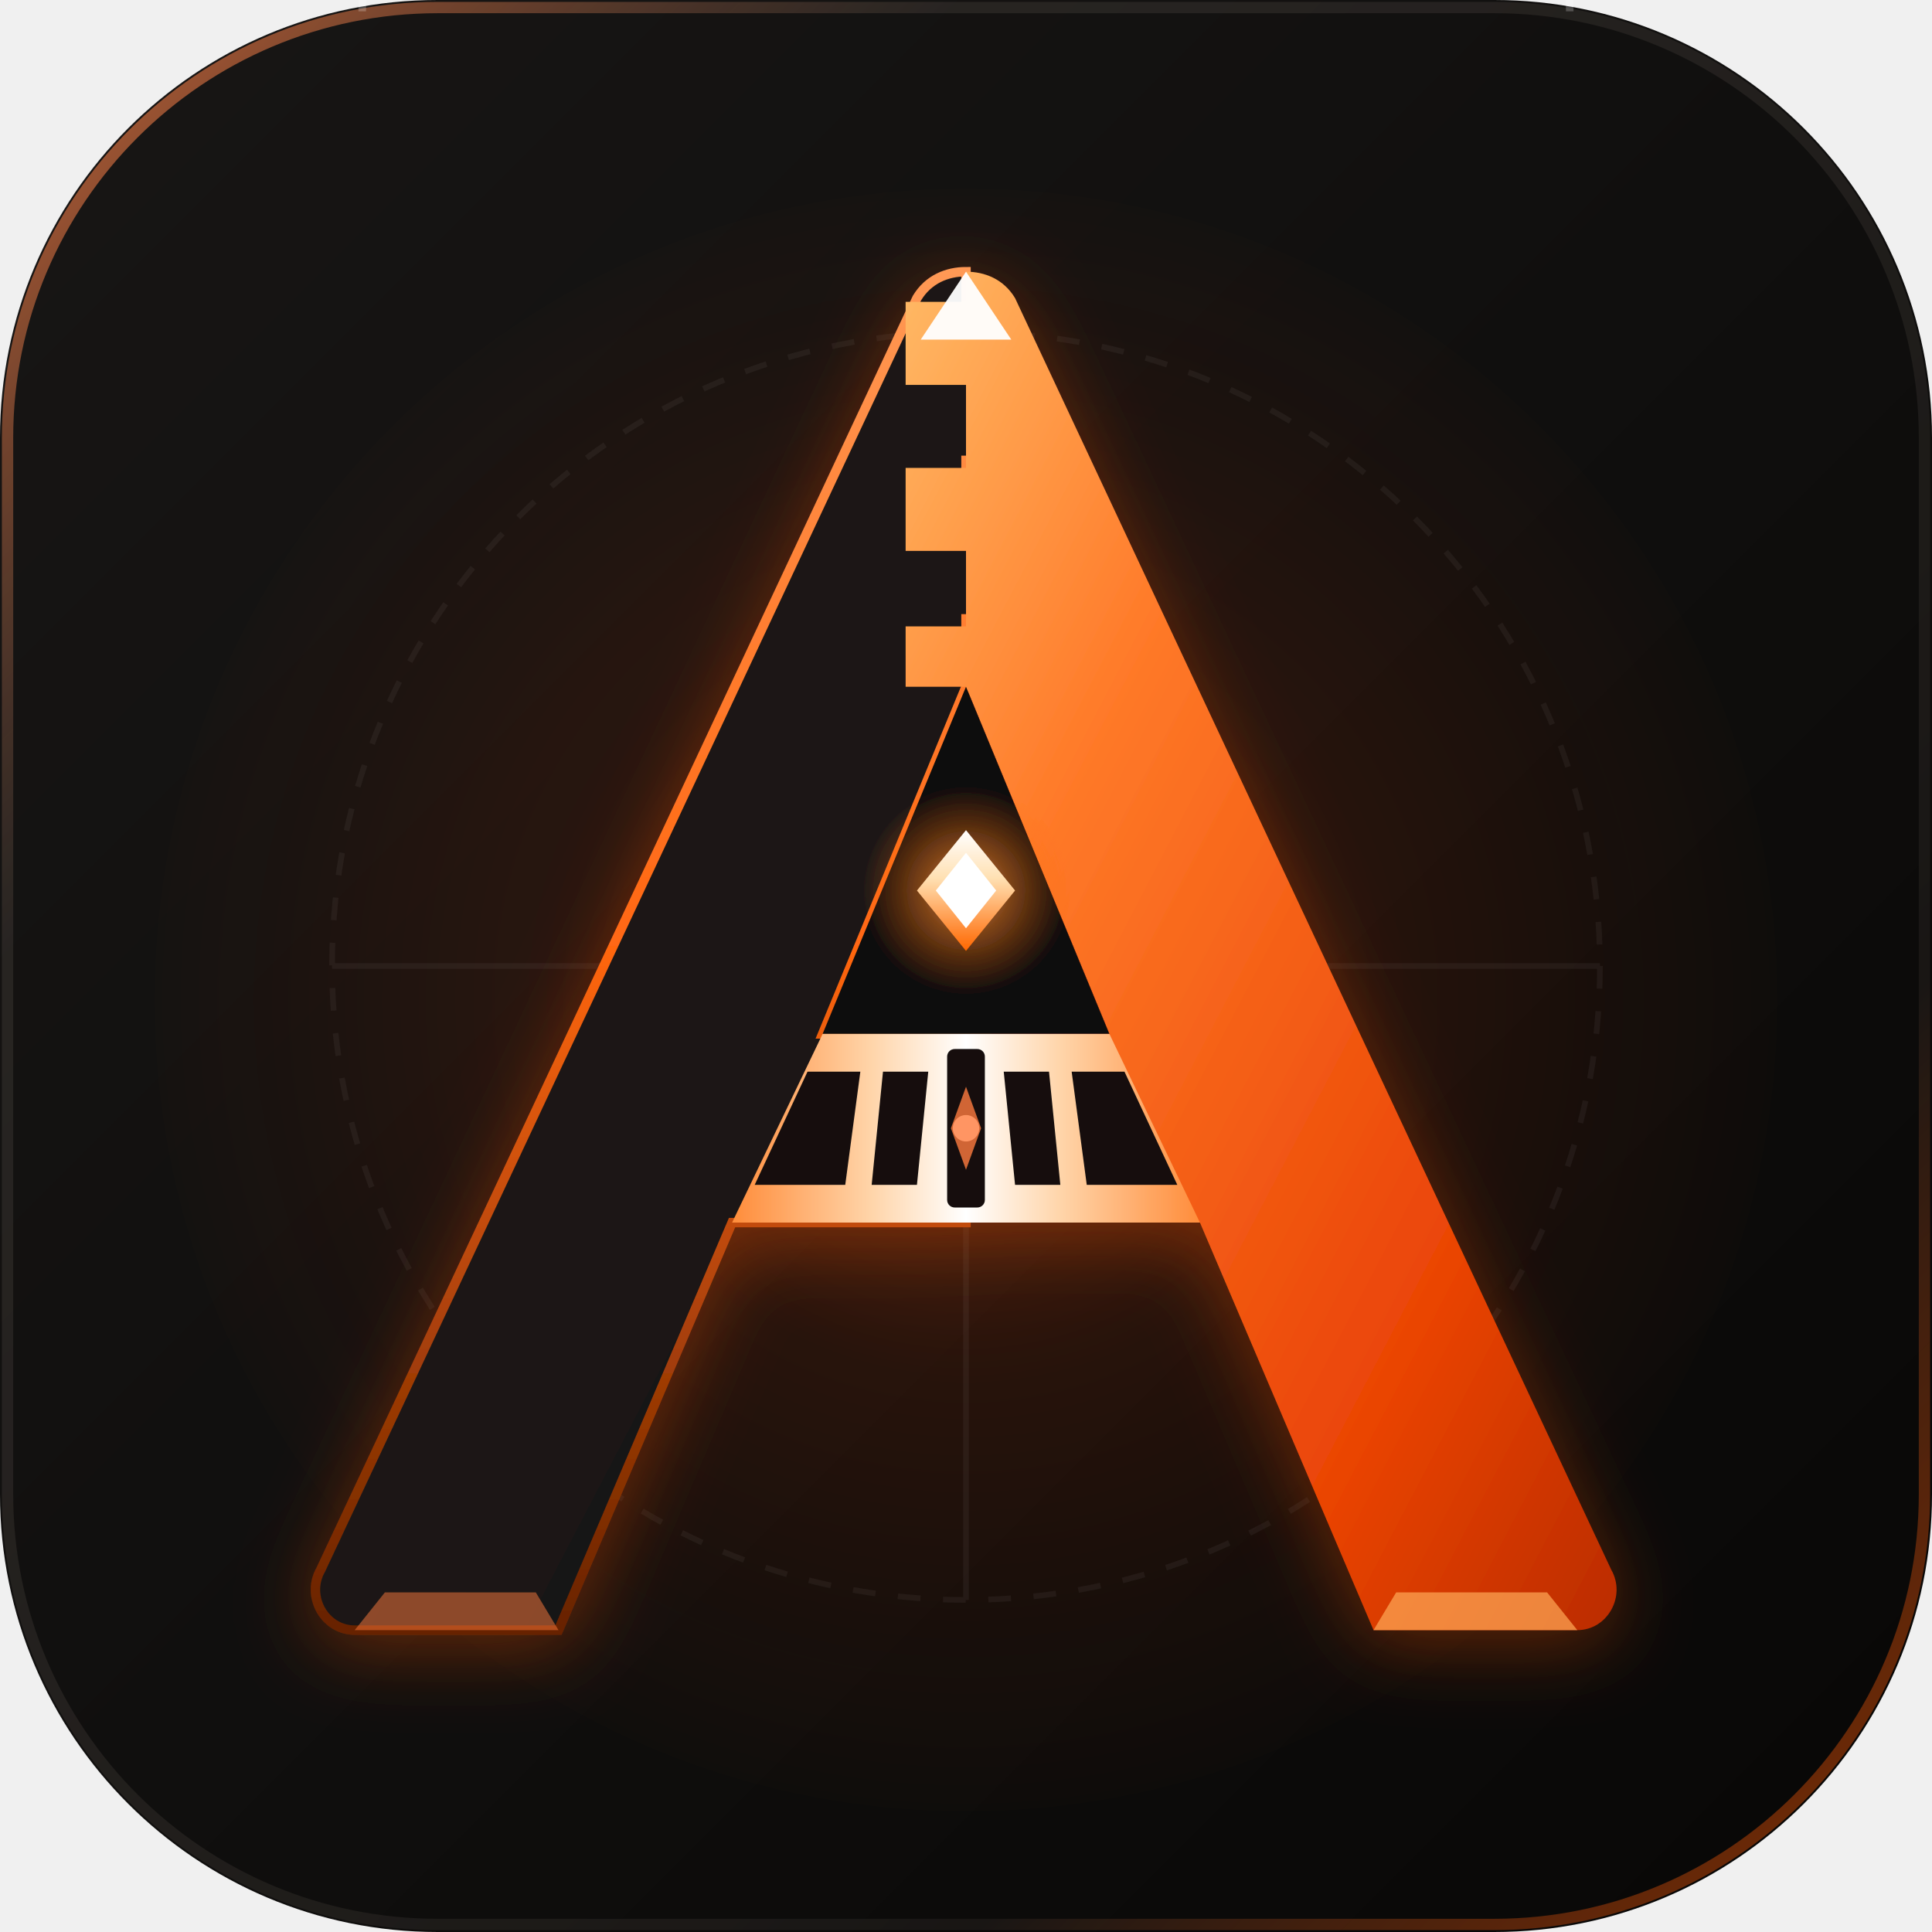
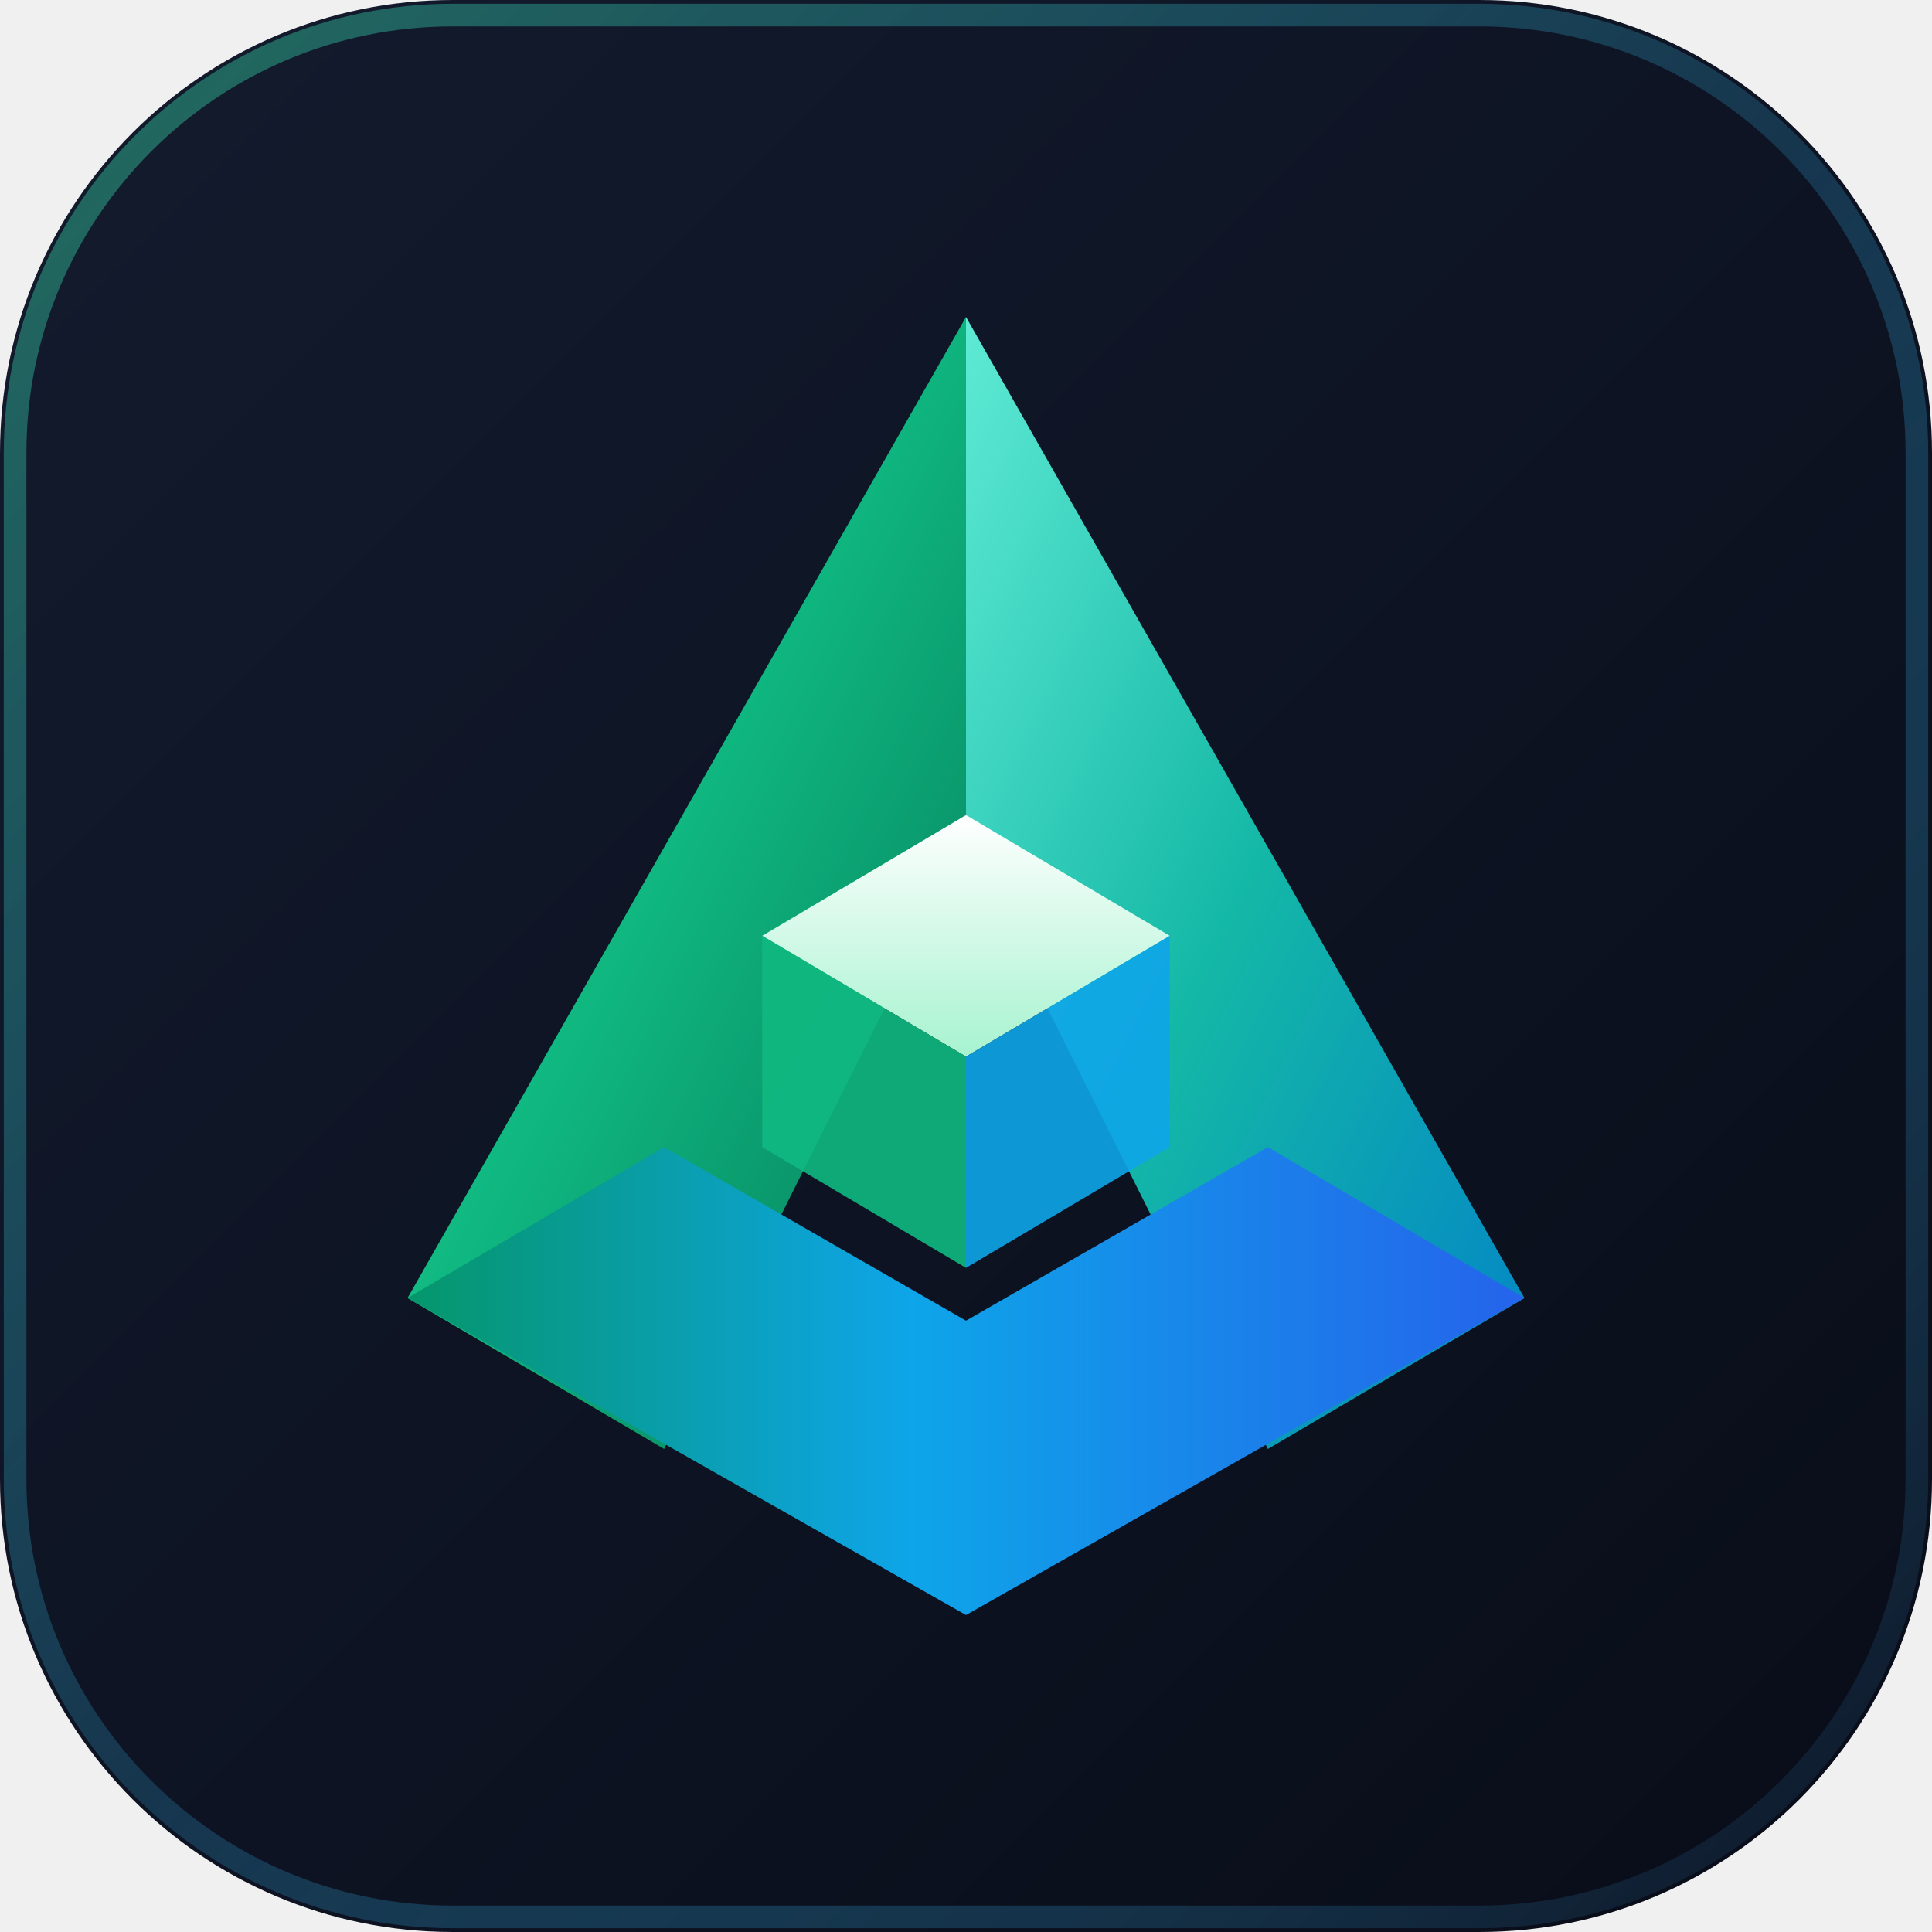
<svg xmlns="http://www.w3.org/2000/svg" viewBox="0 0 512 512" width="512" height="512">
  <defs>
-     <linearGradient id="bgGrad" x1="0%" y1="0%" x2="100%" y2="100%">
-       <stop offset="0%" stop-color="#181615" />
-       <stop offset="50%" stop-color="#100f0e" />
-       <stop offset="100%" stop-color="#080706" />
+     <linearGradient id="ark-bg" x1="0%" y1="0%" x2="100%" y2="100%">
+       <stop offset="0%" stop-color="#131b2e" />
+       <stop offset="55%" stop-color="#0d1322" />
+       <stop offset="100%" stop-color="#090d18" />
    </linearGradient>
-     <linearGradient id="rimGrad" x1="0%" y1="0%" x2="100%" y2="100%">
-       <stop offset="0%" stop-color="#ff7a3d" stop-opacity="0.85" />
-       <stop offset="25%" stop-color="#443e3a" stop-opacity="0.4" />
-       <stop offset="75%" stop-color="#211e1b" stop-opacity="0.6" />
-       <stop offset="100%" stop-color="#ff5500" stop-opacity="0.5" />
+     <linearGradient id="ark-border" x1="0%" y1="0%" x2="100%" y2="100%">
+       <stop offset="0%" stop-color="#34d399" stop-opacity="0.45" />
+       <stop offset="50%" stop-color="#38bdf8" stop-opacity="0.2" />
+       <stop offset="100%" stop-color="#0f172a" stop-opacity="0.6" />
    </linearGradient>
-     <radialGradient id="emberGlow" cx="50%" cy="50%" r="52%">
-       <stop offset="0%" stop-color="#ff6a20" stop-opacity="0.32" />
-       <stop offset="45%" stop-color="#ff4400" stop-opacity="0.10" />
-       <stop offset="100%" stop-color="#ff4400" stop-opacity="0" />
-     </radialGradient>
-     <linearGradient id="leftPillar" x1="0%" y1="0%" x2="100%" y2="100%">
-       <stop offset="0%" stop-color="#2c2825" />
-       <stop offset="40%" stop-color="#1e1a17" />
-       <stop offset="100%" stop-color="#13110f" />
+     <linearGradient id="ark-left" x1="0%" y1="0%" x2="100%" y2="100%">
+       <stop offset="0%" stop-color="#6ee7b7" />
+       <stop offset="45%" stop-color="#10b981" />
+       <stop offset="100%" stop-color="#047857" />
    </linearGradient>
-     <linearGradient id="leftRim" x1="0%" y1="0%" x2="0%" y2="100%">
-       <stop offset="0%" stop-color="#ff9955" />
-       <stop offset="50%" stop-color="#ff6611" />
-       <stop offset="100%" stop-color="#662200" />
+     <linearGradient id="ark-right" x1="0%" y1="0%" x2="100%" y2="100%">
+       <stop offset="0%" stop-color="#5eead4" />
+       <stop offset="50%" stop-color="#14b8a6" />
+       <stop offset="100%" stop-color="#0284c7" />
    </linearGradient>
-     <linearGradient id="rightPillar" x1="0%" y1="0%" x2="100%" y2="100%">
-       <stop offset="0%" stop-color="#ffba66" />
-       <stop offset="30%" stop-color="#ff7a29" />
-       <stop offset="75%" stop-color="#ea4405" />
-       <stop offset="100%" stop-color="#ba2b00" />
+     <linearGradient id="ark-base" x1="0%" y1="50%" x2="100%" y2="50%">
+       <stop offset="0%" stop-color="#059669" />
+       <stop offset="45%" stop-color="#0ea5e9" />
+       <stop offset="100%" stop-color="#2563eb" />
    </linearGradient>
-     <linearGradient id="crossbarGrad" x1="0%" y1="0%" x2="100%" y2="0%">
-       <stop offset="0%" stop-color="#ff8c3a" />
-       <stop offset="30%" stop-color="#ffd5aa" />
-       <stop offset="50%" stop-color="#ffffff" />
-       <stop offset="70%" stop-color="#ffd5aa" />
-       <stop offset="100%" stop-color="#ff8c3a" />
+     <linearGradient id="ark-core" x1="0%" y1="0%" x2="0%" y2="100%">
+       <stop offset="0%" stop-color="#ffffff" />
+       <stop offset="100%" stop-color="#a7f3d0" />
    </linearGradient>
-     <linearGradient id="diamondGrad" x1="0%" y1="0%" x2="0%" y2="100%">
-       <stop offset="0%" stop-color="#ffffff" />
-       <stop offset="40%" stop-color="#ffe0b2" />
-       <stop offset="100%" stop-color="#ff6600" />
-     </linearGradient>
-     <radialGradient id="diamondGlow" cx="50%" cy="50%" r="50%">
-       <stop offset="0%" stop-color="#ff9944" stop-opacity="0.8" />
-       <stop offset="100%" stop-color="#ff6600" stop-opacity="0" />
-     </radialGradient>
-     <filter id="shadow3d" x="-20%" y="-20%" width="140%" height="140%">
-       <feDropShadow dx="0" dy="18" stdDeviation="22" flood-color="#000000" flood-opacity="0.85" />
-       <feDropShadow dx="0" dy="4" stdDeviation="10" flood-color="#ff5500" flood-opacity="0.35" />
-     </filter>
  </defs>
-   <rect width="512" height="512" rx="116" fill="url(#bgGrad)" />
-   <rect x="2" y="2" width="508" height="508" rx="114" fill="none" stroke="url(#rimGrad)" stroke-width="3" />
-   <circle cx="256" cy="265" r="215" fill="url(#emberGlow)" />
-   <g opacity="0.05" stroke="#ffffff" stroke-width="1.5">
-     <circle cx="256" cy="256" r="168" fill="none" stroke-dasharray="6 6" />
-     <line x1="88" y1="256" x2="424" y2="256" />
-     <line x1="256" y1="88" x2="256" y2="424" />
+   <rect width="512" height="512" rx="120" fill="url(#ark-bg)" />
+   <rect x="4" y="4" width="504" height="504" rx="116" fill="none" stroke="url(#ark-border)" stroke-width="6" />
+   <g>
+     <path d="M 256 84 L 108 344 L 176 384 L 256 224 Z" fill="url(#ark-left)" />
+     <path d="M 256 84 L 404 344 L 336 384 L 256 224 Z" fill="url(#ark-right)" />
+     <path d="M 108 344 L 256 428 L 404 344 L 336 304 L 256 350 L 176 304 Z" fill="url(#ark-base)" />
+     <polygon points="256,216 310,248 256,280 202,248" fill="url(#ark-core)" />
+     <polygon points="202,248 256,280 256,336 202,304" fill="#10b981" opacity="0.9" />
+     <polygon points="310,248 256,280 256,336 310,304" fill="#0ea5e9" opacity="0.9" />
  </g>
-   <g filter="url(#shadow3d)">
-     <path d="M 256 72               L 256 100              L 272 100 L 272 122 L 256 122              L 256 142              L 272 142 L 272 164 L 256 164              L 256 182              L 218 274              L 256 274              L 256 324              L 194 324              L 148 432              L 94 432              C 86 432 81 423 85 416              L 243 79              C 246 74 251 72 256 72 Z" fill="url(#leftPillar)" stroke="url(#leftRim)" stroke-width="2.5" />
-     <path d="M 256 72               L 256 80              L 240 80 L 240 102 L 256 102              L 256 124              L 240 124 L 240 146 L 256 146              L 256 166              L 240 166 L 240 182 L 256 182              L 294 274              L 256 274              L 256 324              L 318 324              L 364 432              L 418 432              C 426 432 431 423 427 416              L 269 79              C 266 74 261 72 256 72 Z" fill="url(#rightPillar)" />
-     <path d="M 256 182 L 294 274 L 218 274 Z" fill="#0d0c0b" />
-     <g transform="translate(256, 236)">
-       <circle cx="0" cy="0" r="28" fill="url(#diamondGlow)" />
-       <polygon points="0,-16 13,0 0,16 -13,0" fill="url(#diamondGrad)" />
-       <polygon points="0,-10 8,0 0,10 -8,0" fill="#ffffff" />
-     </g>
-     <g>
-       <polygon points="218,274 294,274 318,324 194,324" fill="url(#crossbarGrad)" />
-       <g fill="#14110f">
-         <polygon points="214,284 228,284 224,314 200,314" />
-         <polygon points="234,284 246,284 243,314 231,314" />
-         <rect x="251" y="278" width="10" height="42" rx="2" fill="#14110f" />
-         <polygon points="266,284 278,284 281,314 269,314" />
-         <polygon points="284,284 298,284 312,314 288,314" />
-       </g>
-       <circle cx="256" cy="299" r="3.5" fill="#ffffff" />
-       <polygon points="256,288 260,299 256,310 252,299" fill="#ff7a3d" opacity="0.8" />
-     </g>
-     <polygon points="256,72 268,90 244,90" fill="#ffffff" opacity="0.95" />
-     <polygon points="94,432 148,432 142,422 102,422" fill="#ff7a3d" opacity="0.5" />
-     <polygon points="418,432 364,432 370,422 410,422" fill="#ffaa55" opacity="0.7" />
-   </g>
-   <path d="M 96 3 A 116 116 0 0 1 416 3" fill="none" stroke="#ffffff" stroke-width="2" opacity="0.22" />
</svg>
